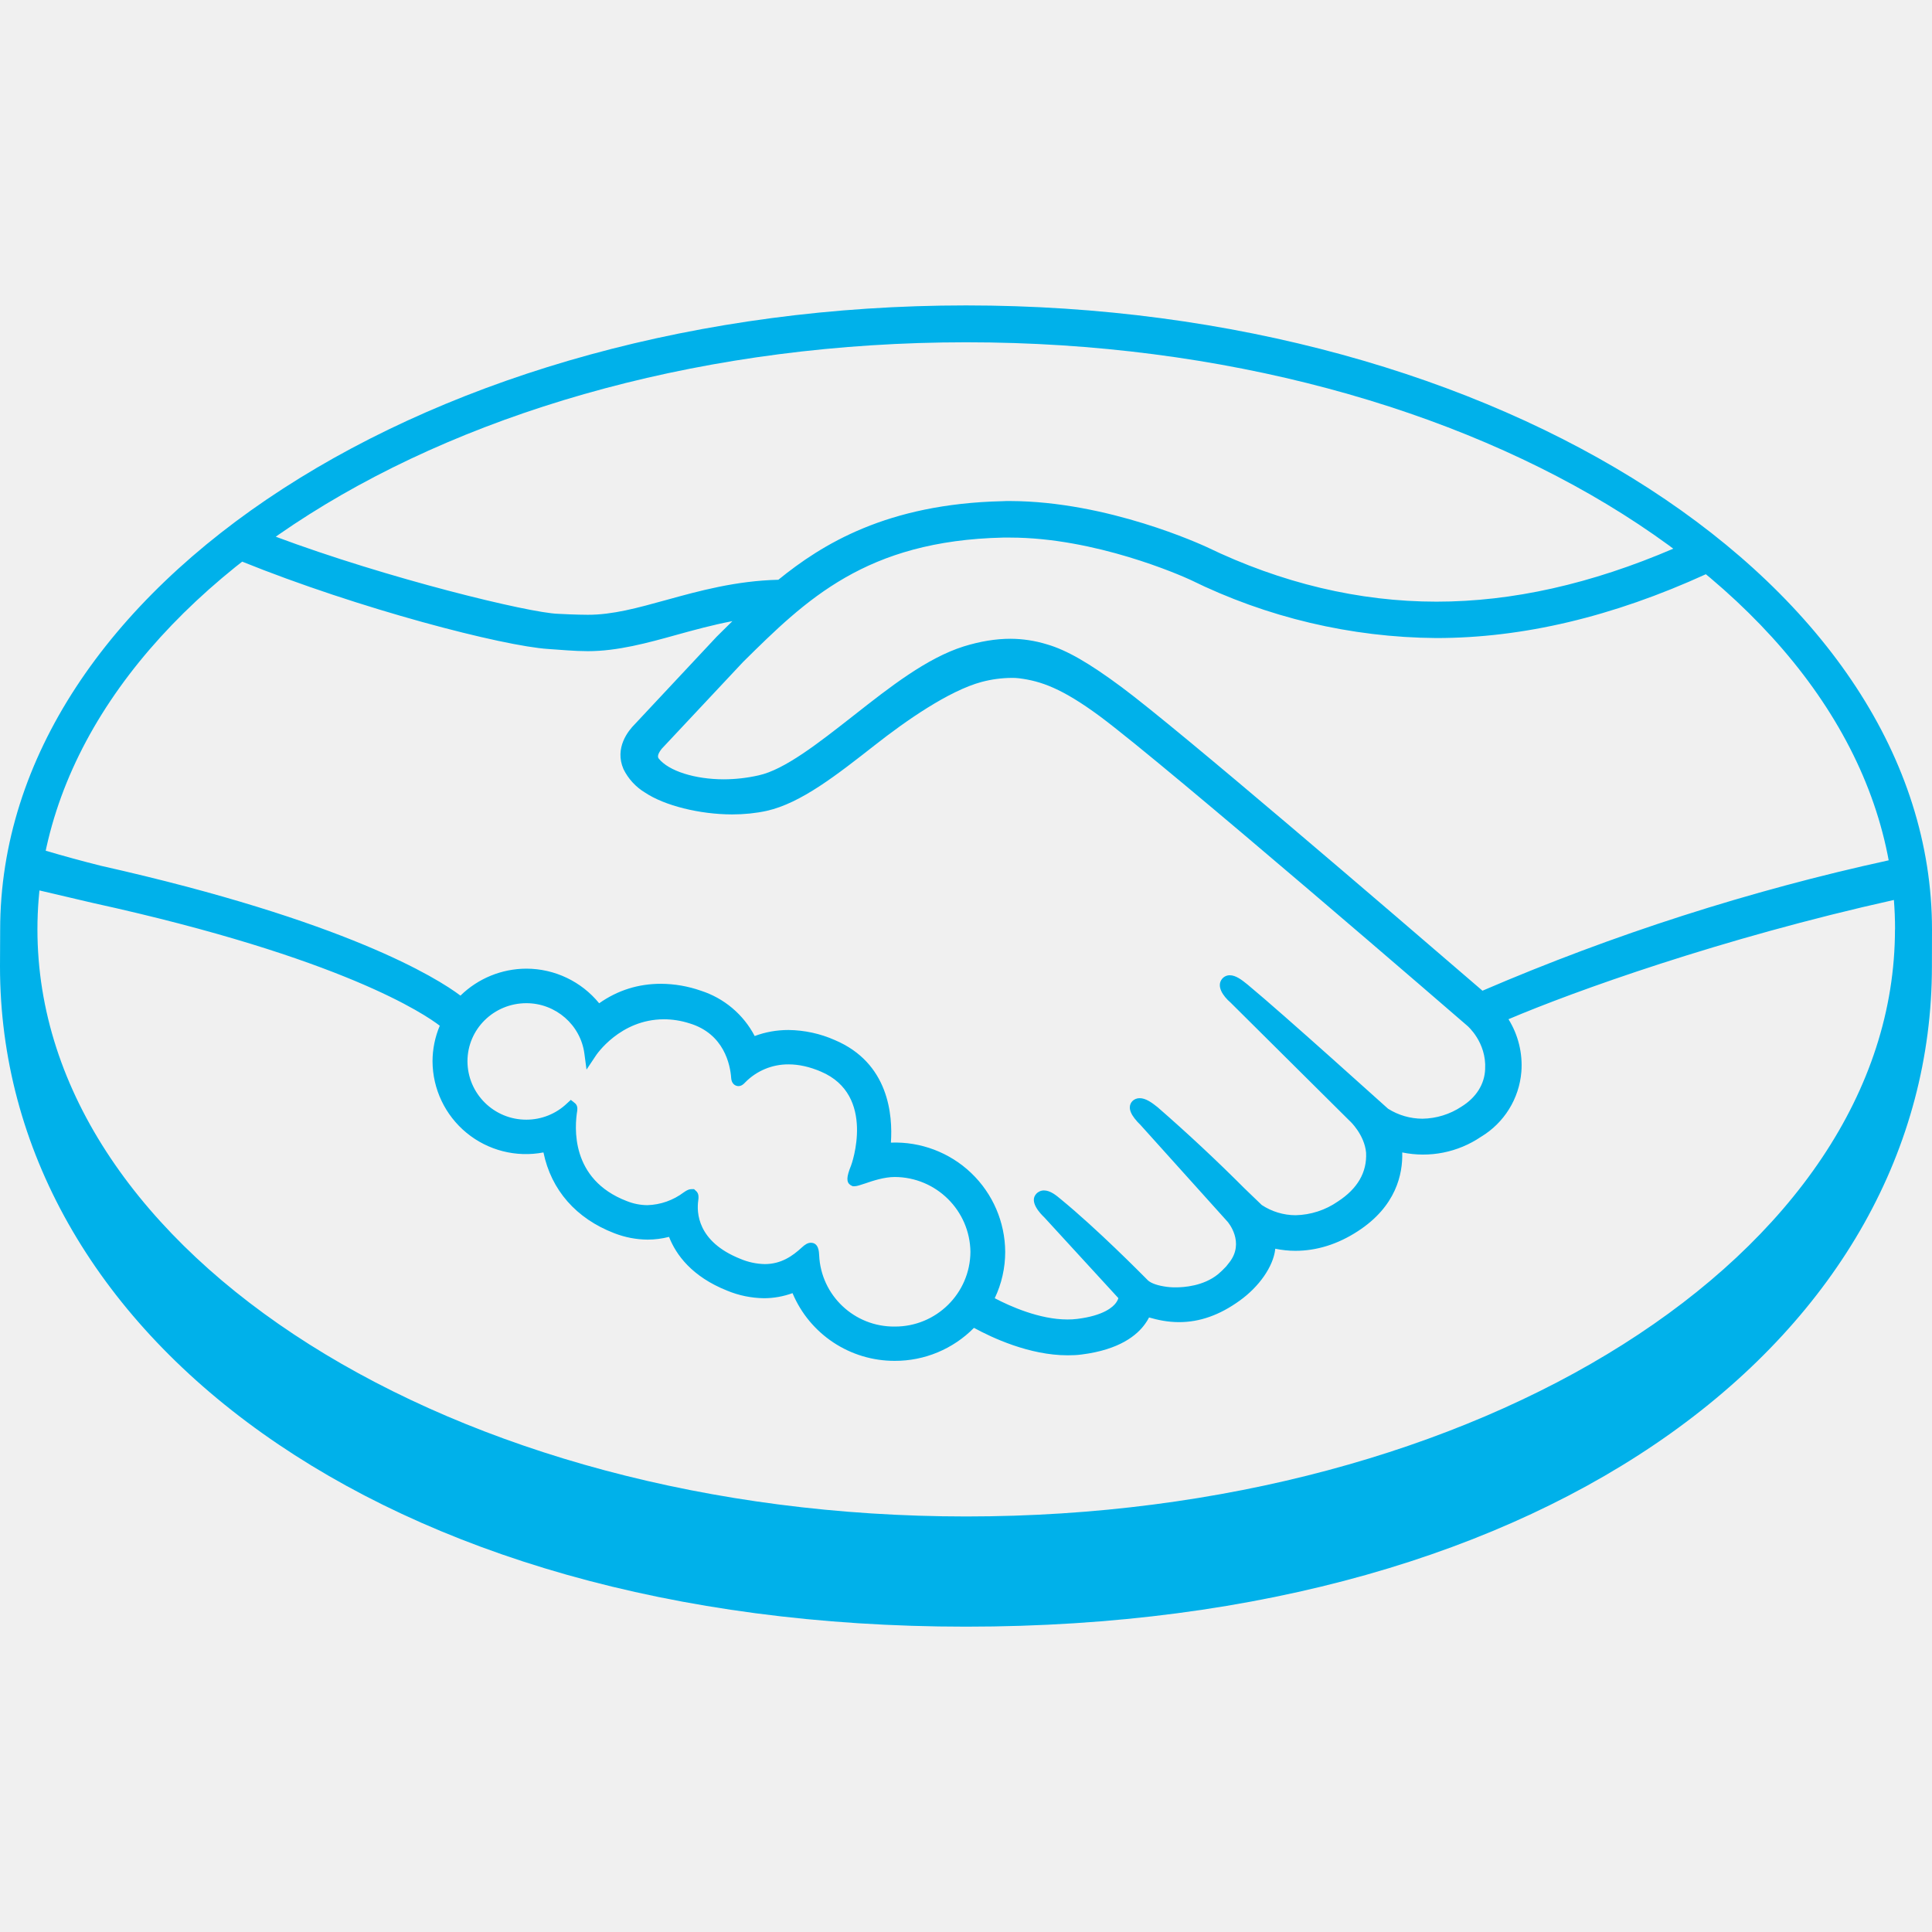
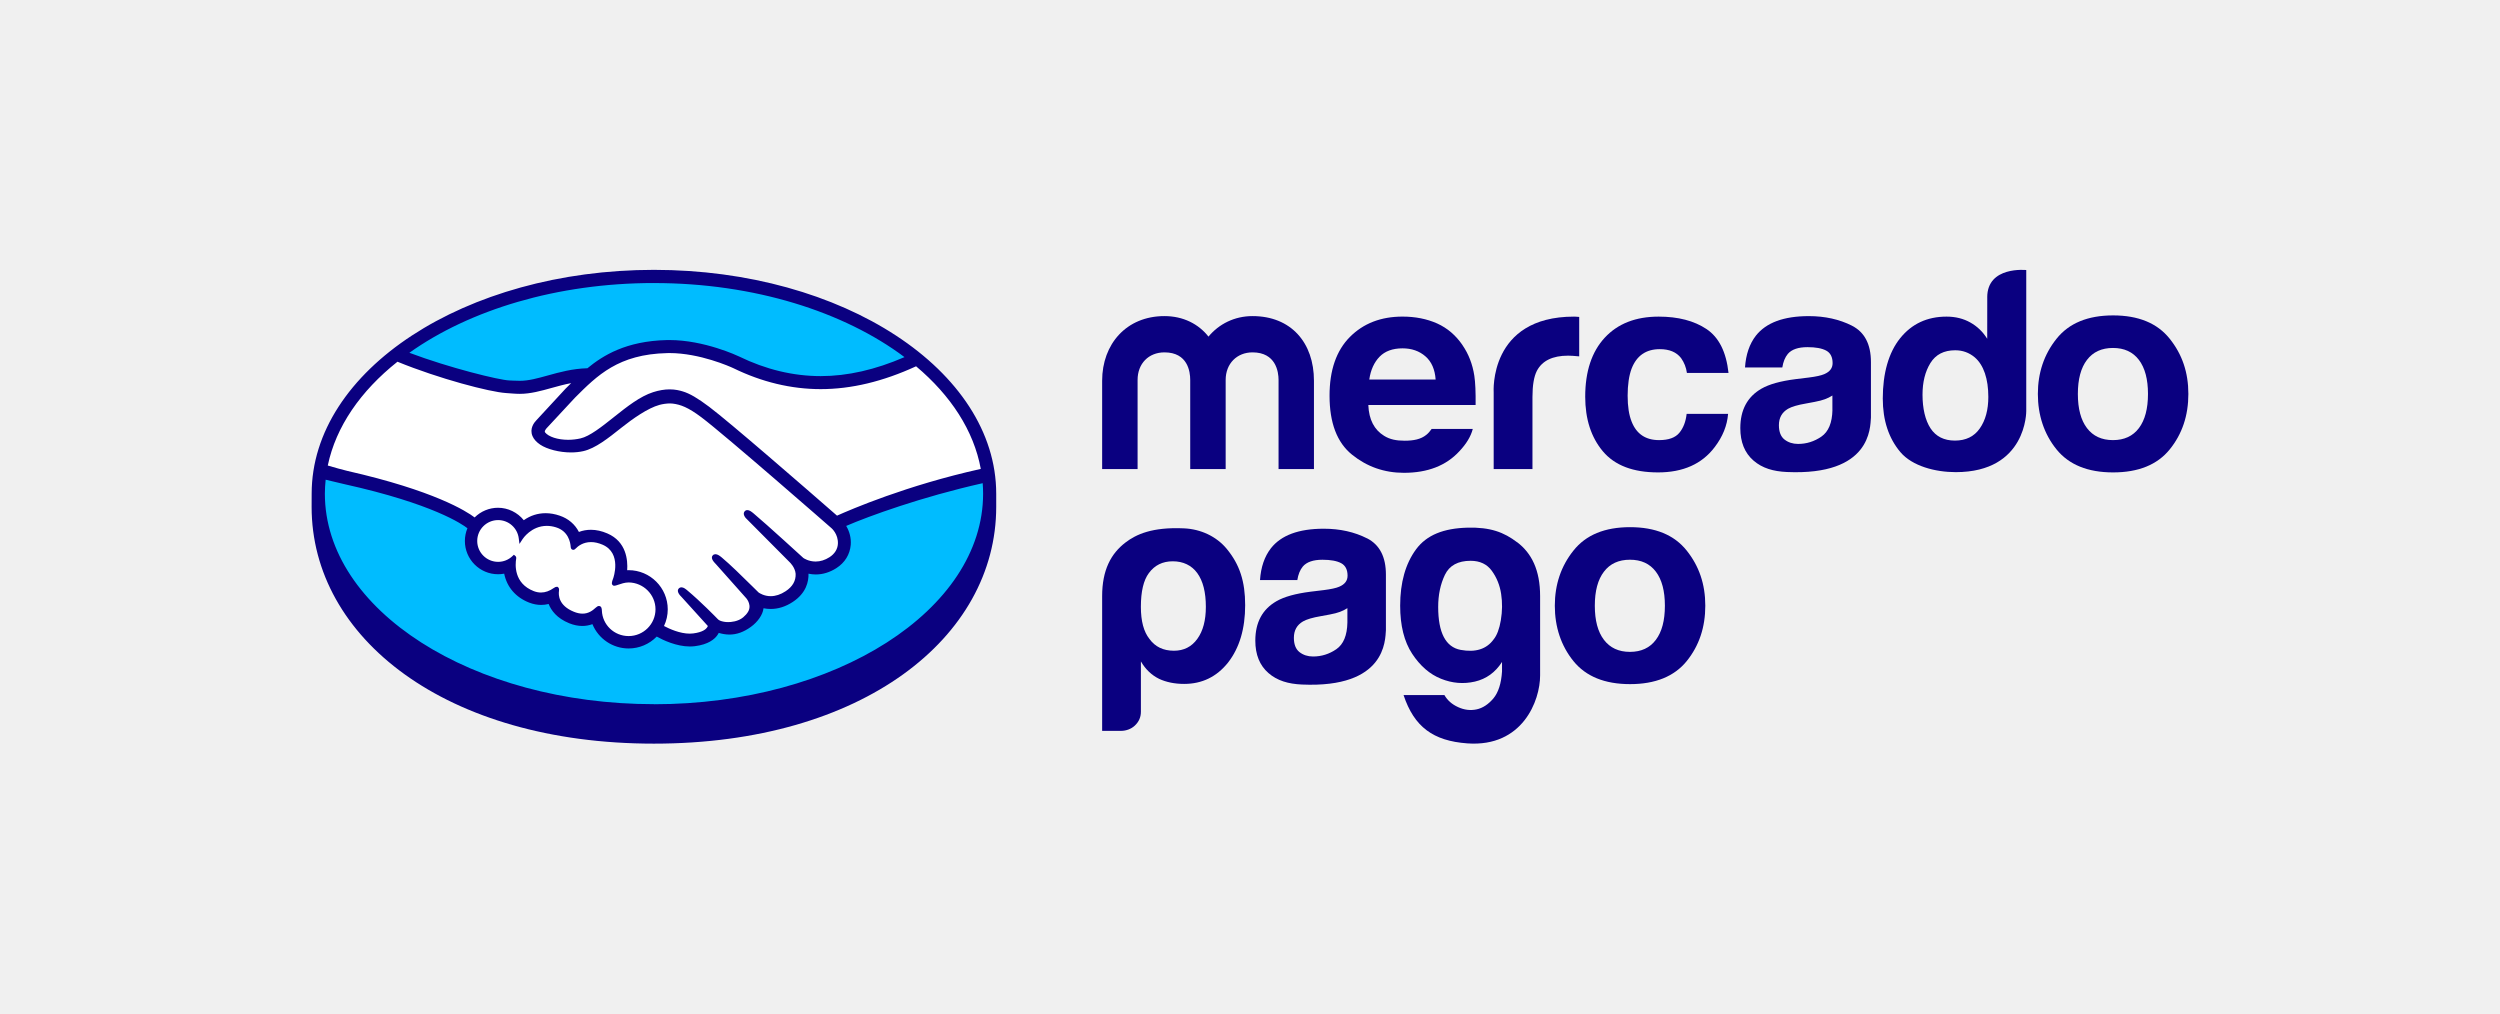
- <svg xmlns="http://www.w3.org/2000/svg" fill="#00B1EA" role="img" viewBox="0 0 24 24">
-   <path d="M11.115 16.479a.93.927 0 0 1-.939-.886c-.002-.042-.006-.155-.103-.155-.04 0-.074.023-.113.059-.112.103-.254.206-.46.206a.816.814 0 0 1-.305-.066c-.535-.214-.542-.578-.521-.725.006-.038.007-.08-.02-.11l-.032-.03h-.034c-.027 0-.055.012-.093.039a.788.786 0 0 1-.454.16.7.699 0 0 1-.253-.05c-.708-.27-.65-.928-.617-1.126.005-.041-.005-.072-.03-.092l-.05-.04-.047.043a.728.726 0 0 1-.505.203.73.728 0 0 1-.732-.725c0-.4.328-.722.732-.722.364 0 .675.27.721.63l.026.195.11-.165c.01-.018.307-.46.852-.46.102 0 .21.016.316.05.434.13.508.52.519.68.008.094.075.1.09.1.037 0 .064-.024.083-.045a.746.744 0 0 1 .54-.225c.128 0 .263.03.402.09.69.293.379 1.158.374 1.167-.058.144-.061.207-.005.244l.027.013h.02c.03 0 .07-.014.134-.035.093-.032.235-.08.367-.08a.944.942 0 0 1 .94.93.936.934 0 0 1-.94.928zm7.302-4.171c-1.138-.98-3.768-3.24-4.481-3.77-.406-.302-.685-.462-.928-.533a1.559 1.554 0 0 0-.456-.07c-.182 0-.376.032-.58.095-.46.145-.918.505-1.362.854l-.023.018c-.414.324-.84.66-1.164.73a1.986 1.98 0 0 1-.43.049c-.362 0-.687-.104-.81-.258-.02-.025-.007-.066.04-.125l.008-.008 1-1.067c.783-.774 1.525-1.506 3.23-1.545h.085c1.062 0 2.12.469 2.24.524a7.03 7.03 0 0 0 3.056.724c1.076 0 2.188-.263 3.354-.795a9.135 9.11 0 0 0-.405-.317c-1.025.44-2.003.66-2.946.66-.962 0-1.925-.229-2.858-.68-.05-.022-1.22-.567-2.44-.57-.032 0-.065 0-.096.002-1.434.033-2.24.536-2.782.976-.528.013-.982.138-1.388.25-.361.1-.673.186-.979.185-.125 0-.35-.01-.37-.012-.35-.01-2.115-.437-3.518-.962-.143.1-.28.203-.415.31 1.466.593 3.25 1.053 3.812 1.089.157.01.323.027.491.027.372 0 .744-.103 1.104-.203.213-.059.446-.123.692-.17l-.196.194-1.017 1.087c-.08.08-.254.294-.14.557a.705.703 0 0 0 .268.292c.243.162.677.27 1.08.271.152 0 .297-.015.43-.044.427-.095.874-.448 1.349-.82.377-.296.913-.672 1.323-.782a1.494 1.49 0 0 1 .37-.05.611.61 0 0 1 .095.005c.27.034.533.125 1.003.472.835.62 4.531 3.815 4.566 3.846.002.002.238.203.22.537-.007.186-.11.352-.294.466a.902.9 0 0 1-.484.15.804.802 0 0 1-.428-.124c-.014-.01-1.28-1.157-1.746-1.543-.074-.06-.146-.115-.22-.115a.122.122 0 0 0-.096.045c-.073.09.01.212.105.294l1.48 1.47c.002 0 .184.17.204.395.012.244-.106.447-.35.606a.957.955 0 0 1-.526.171.766.764 0 0 1-.42-.127l-.214-.206a21.035 20.978 0 0 0-1.08-1.009c-.072-.058-.148-.112-.221-.112a.127.127 0 0 0-.094.038c-.033.037-.056.103.028.212a.698.696 0 0 0 .075.083l1.078 1.198c.01.01.222.26.024.511l-.038.048a1.18 1.178 0 0 1-.1.096c-.184.15-.43.164-.527.164a.8.798 0 0 1-.147-.012c-.106-.018-.178-.048-.212-.089l-.013-.013c-.06-.06-.602-.609-1.054-.98-.059-.05-.133-.11-.21-.11a.128.128 0 0 0-.096.042c-.09.096.044.24.1.293l.92 1.003a.204.204 0 0 1-.033.062c-.033.044-.144.155-.479.196a.91.907 0 0 1-.122.007c-.345 0-.712-.164-.902-.264a1.343 1.34 0 0 0 .13-.576 1.368 1.365 0 0 0-1.42-1.357c.024-.342-.025-.99-.697-1.274a1.455 1.452 0 0 0-.575-.125c-.146 0-.287.025-.42.075a1.153 1.15 0 0 0-.671-.564 1.52 1.515 0 0 0-.494-.085c-.28 0-.537.08-.767.242a1.168 1.165 0 0 0-.903-.43 1.173 1.17 0 0 0-.82.335c-.287-.217-1.425-.93-4.467-1.613a17.39 17.344 0 0 1-.692-.189 4.822 4.82 0 0 0-.077.494l.67.157c3.108.682 4.136 1.391 4.309 1.525a1.145 1.142 0 0 0-.09.442 1.16 1.158 0 0 0 1.378 1.132c.096.467.406.821.879 1.003a1.165 1.162 0 0 0 .415.08c.09 0 .179-.012.266-.034.086.22.282.493.722.668a1.233 1.23 0 0 0 .457.094c.122 0 .241-.022.355-.063a1.373 1.37 0 0 0 1.269.841c.37.002.726-.147.985-.41.221.121.688.341 1.163.341.06 0 .118-.002.175-.01.47-.059.689-.24.789-.382a.571.57 0 0 0 .048-.078c.11.032.234.058.373.058.255 0 .501-.086.75-.265.244-.174.418-.424.444-.637v-.01c.083.017.167.026.251.026.265 0 .527-.082.773-.242.48-.31.562-.715.554-.98a1.28 1.279 0 0 0 .978-.194 1.04 1.04 0 0 0 .502-.808 1.088 1.085 0 0 0-.16-.653c.804-.342 2.636-1.003 4.795-1.483a4.734 4.721 0 0 0-.067-.492 27.742 27.667 0 0 0-5.049 1.62zm5.123-.763c0 4.027-5.166 7.293-11.537 7.293-6.372 0-11.538-3.266-11.538-7.293 0-4.028 5.165-7.293 11.539-7.293 6.371 0 11.537 3.265 11.537 7.293zm.46.004c0-4.272-5.374-7.755-12-7.755S.002 7.277.002 11.55L0 12.004c0 4.533 4.695 8.203 11.999 8.203 7.347 0 12-3.67 12-8.204z" />
+ <svg xmlns="http://www.w3.org/2000/svg" id="logos" viewBox="0 0 1048.82 425.2">
+   <defs>
+     <style>
+       .cls-1 {
+         fill: #0a0080;
+       }
+ 
+       .cls-1, .cls-2, .cls-3 {
+         stroke-width: 0px;
+       }
+ 
+       .cls-2 {
+         fill: #fff;
+       }
+ 
+       .cls-3 {
+         fill: #00bcff;
+       }
+     </style>
+   </defs>
+   <path class="cls-3" d="m274.38,116.94c-77.83,0-140.91,40.36-140.91,90.15s63.09,94.05,140.91,94.05,140.91-44.27,140.91-94.05-63.09-90.15-140.91-90.15Z" />
+   <path class="cls-2" d="m228.53,179.22c-.07.14-1.45,1.56-.55,2.71,2.18,2.78,8.91,4.38,15.72,2.85,4.05-.91,9.25-5.04,14.28-9.03,5.45-4.33,10.86-8.67,16.3-10.39,5.76-1.83,9.45-1.05,11.89-.31,2.67.8,5.82,2.56,10.84,6.32,9.45,7.1,47.43,40.26,54,45.99,5.28-2.39,30.47-12.56,62.39-19.6-2.78-17.02-13.01-33.25-28.72-45.99-21.89,9.19-50.42,14.7-76.58,1.93-.13-.05-14.29-6.75-28.25-6.42-20.75.48-29.74,9.46-39.25,18.97l-12.05,12.99Z" />
+   <path class="cls-2" d="m349.44,220.97c-.45-.4-44.67-39.09-54.69-46.62-5.8-4.35-9.02-5.46-12.41-5.89-1.76-.23-4.2.1-5.9.57-4.66,1.27-10.75,5.34-16.16,9.63-5.6,4.46-10.88,8.66-15.79,9.76-6.26,1.4-13.91-.25-17.4-2.61-1.41-.95-2.41-2.05-2.89-3.16-1.29-2.99,1.09-5.38,1.48-5.78l12.2-13.2c1.42-1.41,2.85-2.83,4.31-4.23-3.94.51-7.58,1.52-11.12,2.5-4.42,1.24-8.68,2.42-12.98,2.42-1.8,0-11.42-1.58-13.25-2.07-11.05-3.02-23.56-5.97-38.04-12.73-17.35,12.91-28.65,28.77-32,46.56,2.49.66,9.02,2.15,10.71,2.52,39.26,8.73,51.49,17.72,53.71,19.6,2.4-2.67,5.87-4.36,9.73-4.36,4.35,0,8.26,2.19,10.64,5.56,2.25-1.78,5.35-3.3,9.36-3.29,1.82,0,3.71.34,5.62.98,4.43,1.52,6.72,4.47,7.9,7.14,1.48-.67,3.31-1.17,5.46-1.16,2.12,0,4.32.48,6.53,1.44,7.24,3.11,8.36,10.22,7.71,15.58.52-.06,1.04-.08,1.56-.08,8.58,0,15.56,6.98,15.56,15.57,0,2.66-.68,5.16-1.86,7.35,2.34,1.31,8.29,4.28,13.52,3.62,4.17-.53,5.76-1.95,6.32-2.76.39-.55.8-1.2.42-1.66l-11.08-12.3s-1.82-1.73-1.22-2.39c.62-.68,1.75.3,2.55.96,5.64,4.71,12.52,11.81,12.52,11.81.12.08.57.98,3.12,1.43,2.19.39,6.07.17,8.76-2.04.67-.56,1.35-1.25,1.93-1.97-.05.04-.09.08-.13.1,2.84-3.63-.32-7.29-.32-7.29l-12.93-14.52s-1.85-1.71-1.22-2.4c.56-.6,1.75.3,2.56.98,4.09,3.42,9.88,9.23,15.42,14.66,1.09.79,5.96,3.8,12.41-.43,3.92-2.57,4.7-5.73,4.59-8.1-.27-3.15-2.73-5.4-2.73-5.4l-17.66-17.76s-1.87-1.59-1.21-2.4c.54-.68,1.75.3,2.55.96,5.62,4.71,20.86,18.68,20.86,18.68.22.15,5.48,3.9,11.99-.24,2.33-1.49,3.81-3.73,3.94-6.34.22-4.52-2.96-7.2-2.96-7.2Z" />
+   <path class="cls-2" d="m263.76,243.48c-2.74-.03-5.74,1.6-6.13,1.36-.22-.14.17-1.24.42-1.88.27-.63,3.87-11.48-4.92-15.25-6.73-2.89-10.85.36-12.26,1.83-.37.38-.54.35-.58-.13-.14-1.96-1.01-7.24-6.82-9.02-8.3-2.54-13.64,3.25-14.99,5.35-.61-4.73-4.61-8.4-9.5-8.41-5.32,0-9.64,4.3-9.65,9.63,0,5.32,4.31,9.64,9.64,9.64,2.59,0,4.93-1.03,6.66-2.69.06.05.08.14.05.32-.41,2.39-1.15,11.04,7.92,14.57,3.64,1.41,6.73.36,9.29-1.43.76-.54.89-.31.78.41-.33,2.23.09,6.99,6.77,9.7,5.08,2.07,8.09-.04,10.07-1.87.86-.78,1.09-.65,1.14.56.24,6.44,5.59,11.56,12.09,11.57,6.7,0,12.13-5.41,12.13-12.1,0-6.7-5.42-12.06-12.12-12.13Z" />
+   <path class="cls-1" d="m274.35,113.21c-79.31,0-143.6,42.18-143.6,93.92,0,1.34-.02,5.03-.02,5.5,0,54.9,56.19,99.35,143.6,99.35s143.61-44.45,143.61-99.34v-5.51c0-51.74-64.29-93.92-143.59-93.92Zm137.12,83.51c-31.21,6.94-54.49,17.01-60.32,19.61-13.62-11.89-45.1-39.26-53.63-45.66-4.87-3.67-8.2-5.6-11.12-6.47-1.31-.4-3.12-.85-5.45-.85-2.17,0-4.5.39-6.93,1.17-5.51,1.75-11,6.11-16.31,10.33l-.27.22c-4.95,3.93-10.06,8-13.93,8.86-1.69.38-3.43.58-5.16.58-4.34,0-8.23-1.26-9.69-3.12-.24-.31-.08-.81.48-1.52l.07-.1,11.99-12.91c9.39-9.39,18.25-18.25,38.66-18.72.34-.01.68-.02,1.02-.02,12.7.01,25.4,5.69,26.83,6.36,11.91,5.81,24.21,8.76,36.56,8.77,12.85,0,26.11-3.17,40.05-9.58,14.56,12.24,24.21,26.99,27.15,43.06Zm-137.1-77.97c42.1,0,79.76,12.07,105.09,31.07-12.24,5.3-23.91,7.97-35.17,7.97-11.52-.01-23.03-2.78-34.21-8.23-.59-.28-14.61-6.89-29.2-6.9-.38,0-.77,0-1.15.01-17.14.4-26.8,6.49-33.29,11.82-6.31.16-11.76,1.68-16.61,3.03-4.33,1.2-8.06,2.24-11.7,2.24-1.5,0-4.2-.14-4.44-.15-4.18-.13-25.18-5.28-41.95-11.61,25.27-17.96,61.89-29.26,102.64-29.26Zm-107.61,33.01c17.51,7.16,38.76,12.7,45.48,13.13,1.87.12,3.87.34,5.87.34,4.46,0,8.91-1.25,13.21-2.45,2.54-.71,5.35-1.49,8.3-2.05-.79.77-1.58,1.56-2.37,2.35l-12.17,13.17c-.96.97-3.04,3.55-1.67,6.73.54,1.28,1.65,2.51,3.2,3.55,2.9,1.95,8.1,3.28,12.92,3.28,1.83,0,3.57-.18,5.15-.54,5.11-1.14,10.46-5.41,16.13-9.92,4.52-3.59,10.94-8.15,15.86-9.49,1.38-.37,3.06-.61,4.42-.61.41,0,.79.02,1.14.07,3.24.41,6.38,1.51,11.99,5.72,10,7.51,54.22,46.2,54.65,46.58.03.02,2.85,2.46,2.65,6.5-.11,2.26-1.36,4.26-3.54,5.65-1.89,1.2-3.83,1.81-5.8,1.81-2.96,0-4.99-1.39-5.13-1.48-.16-.13-15.31-14.03-20.89-18.7-.89-.74-1.75-1.4-2.62-1.4-.47,0-.88.2-1.16.55-.88,1.08.1,2.58,1.26,3.56l17.7,17.8s2.21,2.06,2.45,4.79c.14,2.95-1.27,5.42-4.2,7.34-2.09,1.38-4.2,2.07-6.27,2.07-2.72,0-4.63-1.24-5.05-1.53l-2.54-2.5c-4.64-4.57-9.43-9.29-12.94-12.21-.86-.71-1.77-1.37-2.64-1.37-.43,0-.82.16-1.12.48-.4.44-.68,1.24.32,2.57.4.55.89,1,.89,1l12.91,14.51c.1.13,2.66,3.17.29,6.19l-.46.58c-.39.42-.8.82-1.2,1.16-2.2,1.81-5.14,2-6.31,2-.63,0-1.22-.05-1.75-.15-1.27-.23-2.13-.58-2.55-1.07l-.16-.16c-.7-.73-7.21-7.38-12.6-11.87-.71-.6-1.6-1.34-2.51-1.34-.45,0-.85.18-1.17.52-1.06,1.17.54,2.91,1.22,3.55l11.01,12.15c-.01.11-.15.36-.41.74-.4.55-1.73,1.88-5.73,2.38-.48.06-.98.09-1.46.09-4.12,0-8.52-2-10.79-3.2,1.03-2.18,1.57-4.58,1.57-6.98,0-9.07-7.36-16.44-16.43-16.45-.19,0-.4,0-.59.01.29-4.14-.29-11.98-8.34-15.43-2.32-1-4.63-1.52-6.87-1.52-1.76,0-3.45.3-5.04.91-1.67-3.24-4.44-5.6-8.04-6.83-2-.69-3.98-1.04-5.9-1.04-3.35,0-6.44.99-9.19,2.94-2.64-3.28-6.62-5.22-10.81-5.22-3.67,0-7.2,1.47-9.81,4.06-3.43-2.62-17.03-11.26-53.44-19.53-1.74-.39-5.69-1.52-8.17-2.25,3.41-16.34,13.8-31.27,29.2-43.52Zm67.54,94.78l-.39-.35h-.4c-.32,0-.66.13-1.11.45-1.86,1.31-3.63,1.94-5.44,1.94-1,0-2.02-.2-3.04-.59-8.44-3.29-7.78-11.25-7.36-13.65.06-.49-.06-.86-.37-1.12l-.6-.49-.56.53c-1.65,1.59-3.8,2.45-6.06,2.45-4.83,0-8.77-3.93-8.76-8.77,0-4.83,3.94-8.76,8.78-8.75,4.37,0,8.09,3.28,8.64,7.65l.3,2.35,1.29-1.99c.14-.23,3.69-5.59,10.2-5.58,1.24,0,2.52.2,3.81.6,5.19,1.58,6.07,6.29,6.2,8.25.09,1.14.91,1.2,1.06,1.2.45,0,.78-.28,1.01-.53.98-1.02,3.11-2.72,6.45-2.72,1.53,0,3.15.37,4.83,1.09,8.25,3.54,4.51,14.02,4.47,14.13-.71,1.74-.74,2.5-.07,2.95l.32.15h.24c.37,0,.83-.16,1.6-.42,1.12-.39,2.81-.97,4.4-.97h0c6.21.07,11.26,5.13,11.26,11.26,0,6.2-5.06,11.24-11.27,11.24-6.07,0-11.01-4.73-11.23-10.74-.02-.52-.07-1.88-1.23-1.88-.47,0-.89.29-1.36.72-1.34,1.24-3.04,2.49-5.52,2.49-1.13,0-2.35-.26-3.64-.79-6.41-2.6-6.5-7-6.24-8.77.07-.47.09-.96-.23-1.35Zm40.07,48.88c-76.26,0-138.08-39.55-138.08-88.33,0-1.96.14-3.91.33-5.84.61.15,6.67,1.59,7.92,1.88,37.19,8.26,49.48,16.85,51.56,18.48-.7,1.69-1.07,3.51-1.07,5.35,0,7.69,6.25,13.95,13.93,13.95.86,0,1.72-.08,2.56-.24,1.16,5.66,4.86,9.95,10.51,12.15,1.65.63,3.32.96,4.97.96,1.06,0,2.13-.13,3.17-.39,1.05,2.65,3.39,5.96,8.65,8.09,1.84.74,3.68,1.13,5.47,1.13,1.46,0,2.89-.26,4.25-.76,2.52,6.13,8.51,10.2,15.19,10.2,4.43,0,8.68-1.8,11.78-4.99,2.65,1.48,8.25,4.15,13.91,4.16.73,0,1.41-.05,2.11-.13,5.62-.71,8.23-2.91,9.43-4.62.22-.3.41-.62.58-.95,1.32.38,2.78.69,4.46.7,3.07,0,6.01-1.05,8.99-3.21,2.93-2.11,5.01-5.14,5.31-7.72,0-.03,0-.07.01-.11.99.2,2,.3,3.01.3,3.16,0,6.27-.98,9.24-2.93,5.73-3.75,6.72-8.66,6.63-11.87,1.01.21,2.03.32,3.05.32,2.96,0,5.88-.89,8.65-2.66,3.55-2.27,5.69-5.75,6.02-9.79.21-2.75-.47-5.53-1.91-7.91,9.58-4.13,31.48-12.12,57.27-17.93.11,1.46.17,2.93.17,4.41,0,48.78-61.82,88.33-138.07,88.33Z" />
+   <g>
+     <path class="cls-1" d="m910.26,142.12c-5.21-6.54-13.13-9.8-23.75-9.8s-18.53,3.27-23.74,9.8c-5.22,6.53-7.83,14.25-7.83,23.16s2.61,16.81,7.83,23.26c5.21,6.43,13.13,9.65,23.74,9.65s18.54-3.22,23.75-9.65c5.22-6.45,7.82-14.19,7.82-23.26s-2.6-16.63-7.82-23.16Zm-12.92,37.48c-2.53,3.35-6.15,5.04-10.89,5.04s-8.36-1.69-10.91-5.04c-2.55-3.35-3.82-8.13-3.82-14.32s1.27-10.95,3.82-14.29c2.55-3.34,6.19-5.01,10.91-5.01s8.35,1.67,10.89,5.01c2.53,3.34,3.8,8.11,3.8,14.29s-1.27,10.97-3.8,14.32Z" />
+     <path class="cls-1" d="m776.98,136.65c-5.29-2.68-11.34-4.03-18.15-4.03-10.47,0-17.86,2.73-22.17,8.18-2.71,3.49-4.22,7.95-4.58,13.37h15.65c.38-2.4,1.15-4.29,2.31-5.69,1.61-1.89,4.36-2.84,8.23-2.84,3.46,0,6.08.48,7.88,1.45,1.78.96,2.68,2.72,2.68,5.26,0,2.09-1.16,3.61-3.49,4.61-1.3.57-3.46,1.04-6.48,1.42l-5.55.68c-6.3.8-11.08,2.13-14.32,3.99-5.92,3.41-8.88,8.93-8.88,16.55,0,5.87,1.83,10.41,5.52,13.61,3.67,3.21,8.34,4.55,13.98,4.81,35.37,1.59,34.98-18.64,35.3-22.84v-23.27c0-7.47-2.65-12.55-7.93-15.25Zm-8.22,35.32c-.11,5.42-1.66,9.15-4.64,11.2-2.99,2.05-6.24,3.07-9.78,3.07-2.24,0-4.14-.63-5.7-1.85-1.56-1.23-2.34-3.24-2.34-6.01,0-3.1,1.28-5.39,3.83-6.88,1.51-.87,3.99-1.61,7.45-2.2l3.69-.69c1.84-.35,3.28-.73,4.34-1.13,1.07-.38,2.1-.9,3.13-1.55v6.03Z" />
+     <path class="cls-1" d="m696.32,146.48c4.05,0,7.01,1.25,8.94,3.75,1.31,1.84,2.13,3.93,2.45,6.24h17.45c-.95-8.81-4.03-14.95-9.24-18.43-5.22-3.47-11.9-5.21-20.07-5.21-9.61,0-17.15,2.95-22.61,8.84-5.46,5.9-8.2,14.15-8.2,24.75,0,9.38,2.47,17.04,7.42,22.93,4.95,5.89,12.66,8.84,23.14,8.84s18.42-3.53,23.76-10.61c3.35-4.38,5.23-9.03,5.62-13.94h-17.39c-.36,3.25-1.37,5.9-3.06,7.94-1.67,2.03-4.5,3.06-8.5,3.06-5.63,0-9.47-2.57-11.5-7.72-1.12-2.75-1.69-6.38-1.69-10.91s.57-8.54,1.69-11.43c2.12-5.39,6.05-8.1,11.79-8.1Z" />
+     <path class="cls-1" d="m660.36,132.83c-35.85,0-33.72,31.73-33.72,31.73v32.24h16.27v-30.23c0-4.96.63-8.62,1.86-11.01,2.23-4.23,6.6-6.35,13.1-6.35.49,0,1.13.03,1.92.07.79.04,1.69.11,2.73.23v-16.55c-.72-.05-1.19-.07-1.39-.1-.21-.02-.46-.03-.77-.03Z" />
+     <path class="cls-1" d="m613.6,144.85c-2.81-4.16-6.38-7.21-10.68-9.15-4.31-1.92-9.15-2.88-14.52-2.88-9.06,0-16.42,2.85-22.1,8.56-5.67,5.72-8.52,13.92-8.52,24.63,0,11.43,3.15,19.67,9.44,24.74,6.28,5.06,13.54,7.61,21.76,7.61,9.96,0,17.71-3.01,23.24-9.02,2.99-3.16,4.86-6.29,5.65-9.38h-17.26c-.68.98-1.41,1.81-2.22,2.46-2.3,1.89-5.42,2.47-9.09,2.47-3.47,0-6.2-.52-8.66-2.07-4.06-2.5-6.35-6.72-6.59-12.91h45.01c.06-5.34-.11-9.43-.54-12.27-.74-4.84-2.4-9.1-4.92-12.77Zm-39.15,14.38c.58-4.02,2.03-7.2,4.3-9.56,2.29-2.35,5.5-3.53,9.65-3.53,3.81,0,7.01,1.11,9.59,3.34,2.57,2.22,4,5.48,4.3,9.75h-27.83Z" />
+     <path class="cls-1" d="m525.46,132.61c-7.55,0-14.08,3.31-18.47,8.61-4.17-5.3-10.59-8.61-18.48-8.61-15.89,0-26.13,11.67-26.13,27.12v37.06h14.87v-37.41c0-6.83,4.62-11.55,11.27-11.55,9.8,0,10.81,8.13,10.81,11.55v37.41h14.87v-37.41c0-6.83,4.73-11.55,11.26-11.55,9.8,0,10.93,8.13,10.93,11.55v37.41h14.85v-37.06c0-15.93-9.56-27.12-25.79-27.12Z" />
+     <path class="cls-1" d="m833.71,124.7l-.02,17.43c-1.81-2.92-4.17-5.2-7.08-6.83-2.9-1.64-6.23-2.47-9.98-2.47-8.13,0-14.6,3.03-19.46,9.06-4.86,6.05-7.29,14.77-7.29,25.31,0,9.15,2.47,16.65,7.4,22.49,4.93,5.83,14.6,8.39,23.19,8.39,29.95,0,29.6-25.68,29.6-25.68v-59.11s-16.37-1.75-16.37,11.41Zm-3.13,55.04c-2.37,3.4-5.86,5.1-10.43,5.1s-7.98-1.72-10.23-5.13c-2.25-3.43-3.37-8.41-3.37-14.11,0-5.3,1.1-9.72,3.31-13.29,2.21-3.57,5.67-5.36,10.4-5.36,3.1,0,5.82.98,8.17,2.94,3.81,3.25,5.73,9.09,5.73,16.64,0,5.4-1.2,9.81-3.58,13.21Z" />
+   </g>
+   <path class="cls-1" d="m496.75,221.66c-13.4-.63-20.16,2.56-24.57,5.93-6.09,4.65-9.8,11.53-9.8,22.52v56.51h7.88c2.11,0,4.22-.73,5.77-2.16,1.74-1.6,2.61-3.56,2.61-5.86v-21.12c1.92,3.31,4.45,5.74,7.65,7.32,3.03,1.41,6.53,2.12,10.51,2.12,7.49,0,13.64-2.98,18.41-8.97,4.78-6.15,7.17-14.15,7.17-24.06s-2.26-16.97-7.68-23.57c-4.38-5.34-11.04-8.35-17.94-8.66Zm5.55,46.38c-2.39,3.31-5.66,4.96-9.8,4.96-4.46,0-7.89-1.64-10.28-4.96-2.39-2.99-3.59-7.45-3.59-13.45,0-6.43,1.11-11.16,3.34-14.15,2.4-3.29,5.75-4.96,10.05-4.96s7.89,1.66,10.28,4.96c2.4,3.31,3.59,8.02,3.59,14.15,0,5.68-1.19,10.14-3.59,13.45Z" />
+   <path class="cls-1" d="m636.47,227.49c-5.53-4.19-11.18-6.38-20.89-6.12-9.86.27-17.03,3.03-21.49,9.07-4.46,6.05-6.68,13.95-6.68,23.68,0,8.33,1.68,15.04,5.04,20.17,3.37,5.1,7.4,8.6,12.1,10.47,4.68,1.89,9.42,2.28,14.2,1.19,4.77-1.11,8.57-3.84,11.39-8.24v3.99c-.32,5.03-1.53,8.8-3.63,11.32-2.13,2.5-4.47,4.04-7.06,4.59-2.56.54-5.16.24-7.73-.95-2.59-1.17-4.5-2.87-5.75-5.06h-17.14c4.44,13.34,12.41,19.23,26.77,20.27,23.16,1.67,30.54-17.94,30.52-28.52v-33.25c0-10.99-3.58-18.03-9.63-22.63Zm-6.81,32.66c-.63,3.68-1.64,6.4-3.06,8.12-2.97,4.08-7.6,5.53-13.84,4.37-6.27-1.19-9.4-7.2-9.4-18.03,0-5.03.93-9.51,2.82-13.45,1.88-3.91,5.47-5.89,10.79-5.89,3.91,0,6.89,1.42,8.92,4.24,2.04,2.83,3.34,6.05,3.88,9.67.55,3.61.5,7.27-.12,10.96Z" />
+   <path class="cls-1" d="m573.49,225.84c-5.29-2.67-11.34-4.03-18.15-4.03-10.47,0-17.85,2.73-22.15,8.19-2.7,3.48-4.22,7.94-4.58,13.36h15.65c.38-2.39,1.15-4.29,2.3-5.68,1.61-1.89,4.36-2.85,8.23-2.85,3.47,0,6.09.48,7.88,1.45,1.78.96,2.67,2.72,2.67,5.26,0,2.08-1.16,3.62-3.49,4.6-1.3.57-3.46,1.04-6.48,1.42l-5.54.67c-6.3.8-11.09,2.13-14.31,3.99-5.93,3.41-8.88,8.92-8.88,16.54,0,5.87,1.83,10.41,5.52,13.61,3.67,3.21,8.34,4.55,13.99,4.81,35.36,1.58,34.96-18.64,35.28-22.84v-23.27c0-7.46-2.63-12.54-7.92-15.24Zm-8.22,35.31c-.1,5.43-1.66,9.15-4.63,11.2-2.98,2.05-6.24,3.07-9.78,3.07-2.24,0-4.13-.63-5.7-1.85-1.56-1.23-2.34-3.23-2.34-6,0-3.1,1.28-5.39,3.83-6.87,1.52-.87,3.99-1.61,7.45-2.2l3.7-.68c1.84-.35,3.29-.72,4.33-1.12,1.07-.39,2.11-.91,3.14-1.56v6.03Z" />
+   <path class="cls-1" d="m707.61,230.97c-5.22-6.54-13.14-9.81-23.76-9.81s-18.52,3.26-23.73,9.81c-5.22,6.53-7.83,14.24-7.83,23.15s2.61,16.8,7.83,23.25c5.21,6.42,13.13,9.64,23.73,9.64s18.53-3.22,23.76-9.64c5.21-6.45,7.81-14.19,7.81-23.25s-2.6-16.62-7.81-23.15Zm-12.93,37.46c-2.53,3.36-6.15,5.05-10.87,5.05s-8.36-1.69-10.91-5.05c-2.56-3.35-3.83-8.12-3.83-14.31s1.27-10.95,3.83-14.29c2.54-3.34,6.18-5.01,10.91-5.01s8.35,1.67,10.87,5.01c2.53,3.34,3.79,8.1,3.79,14.29s-1.26,10.96-3.79,14.31Z" />
</svg>
